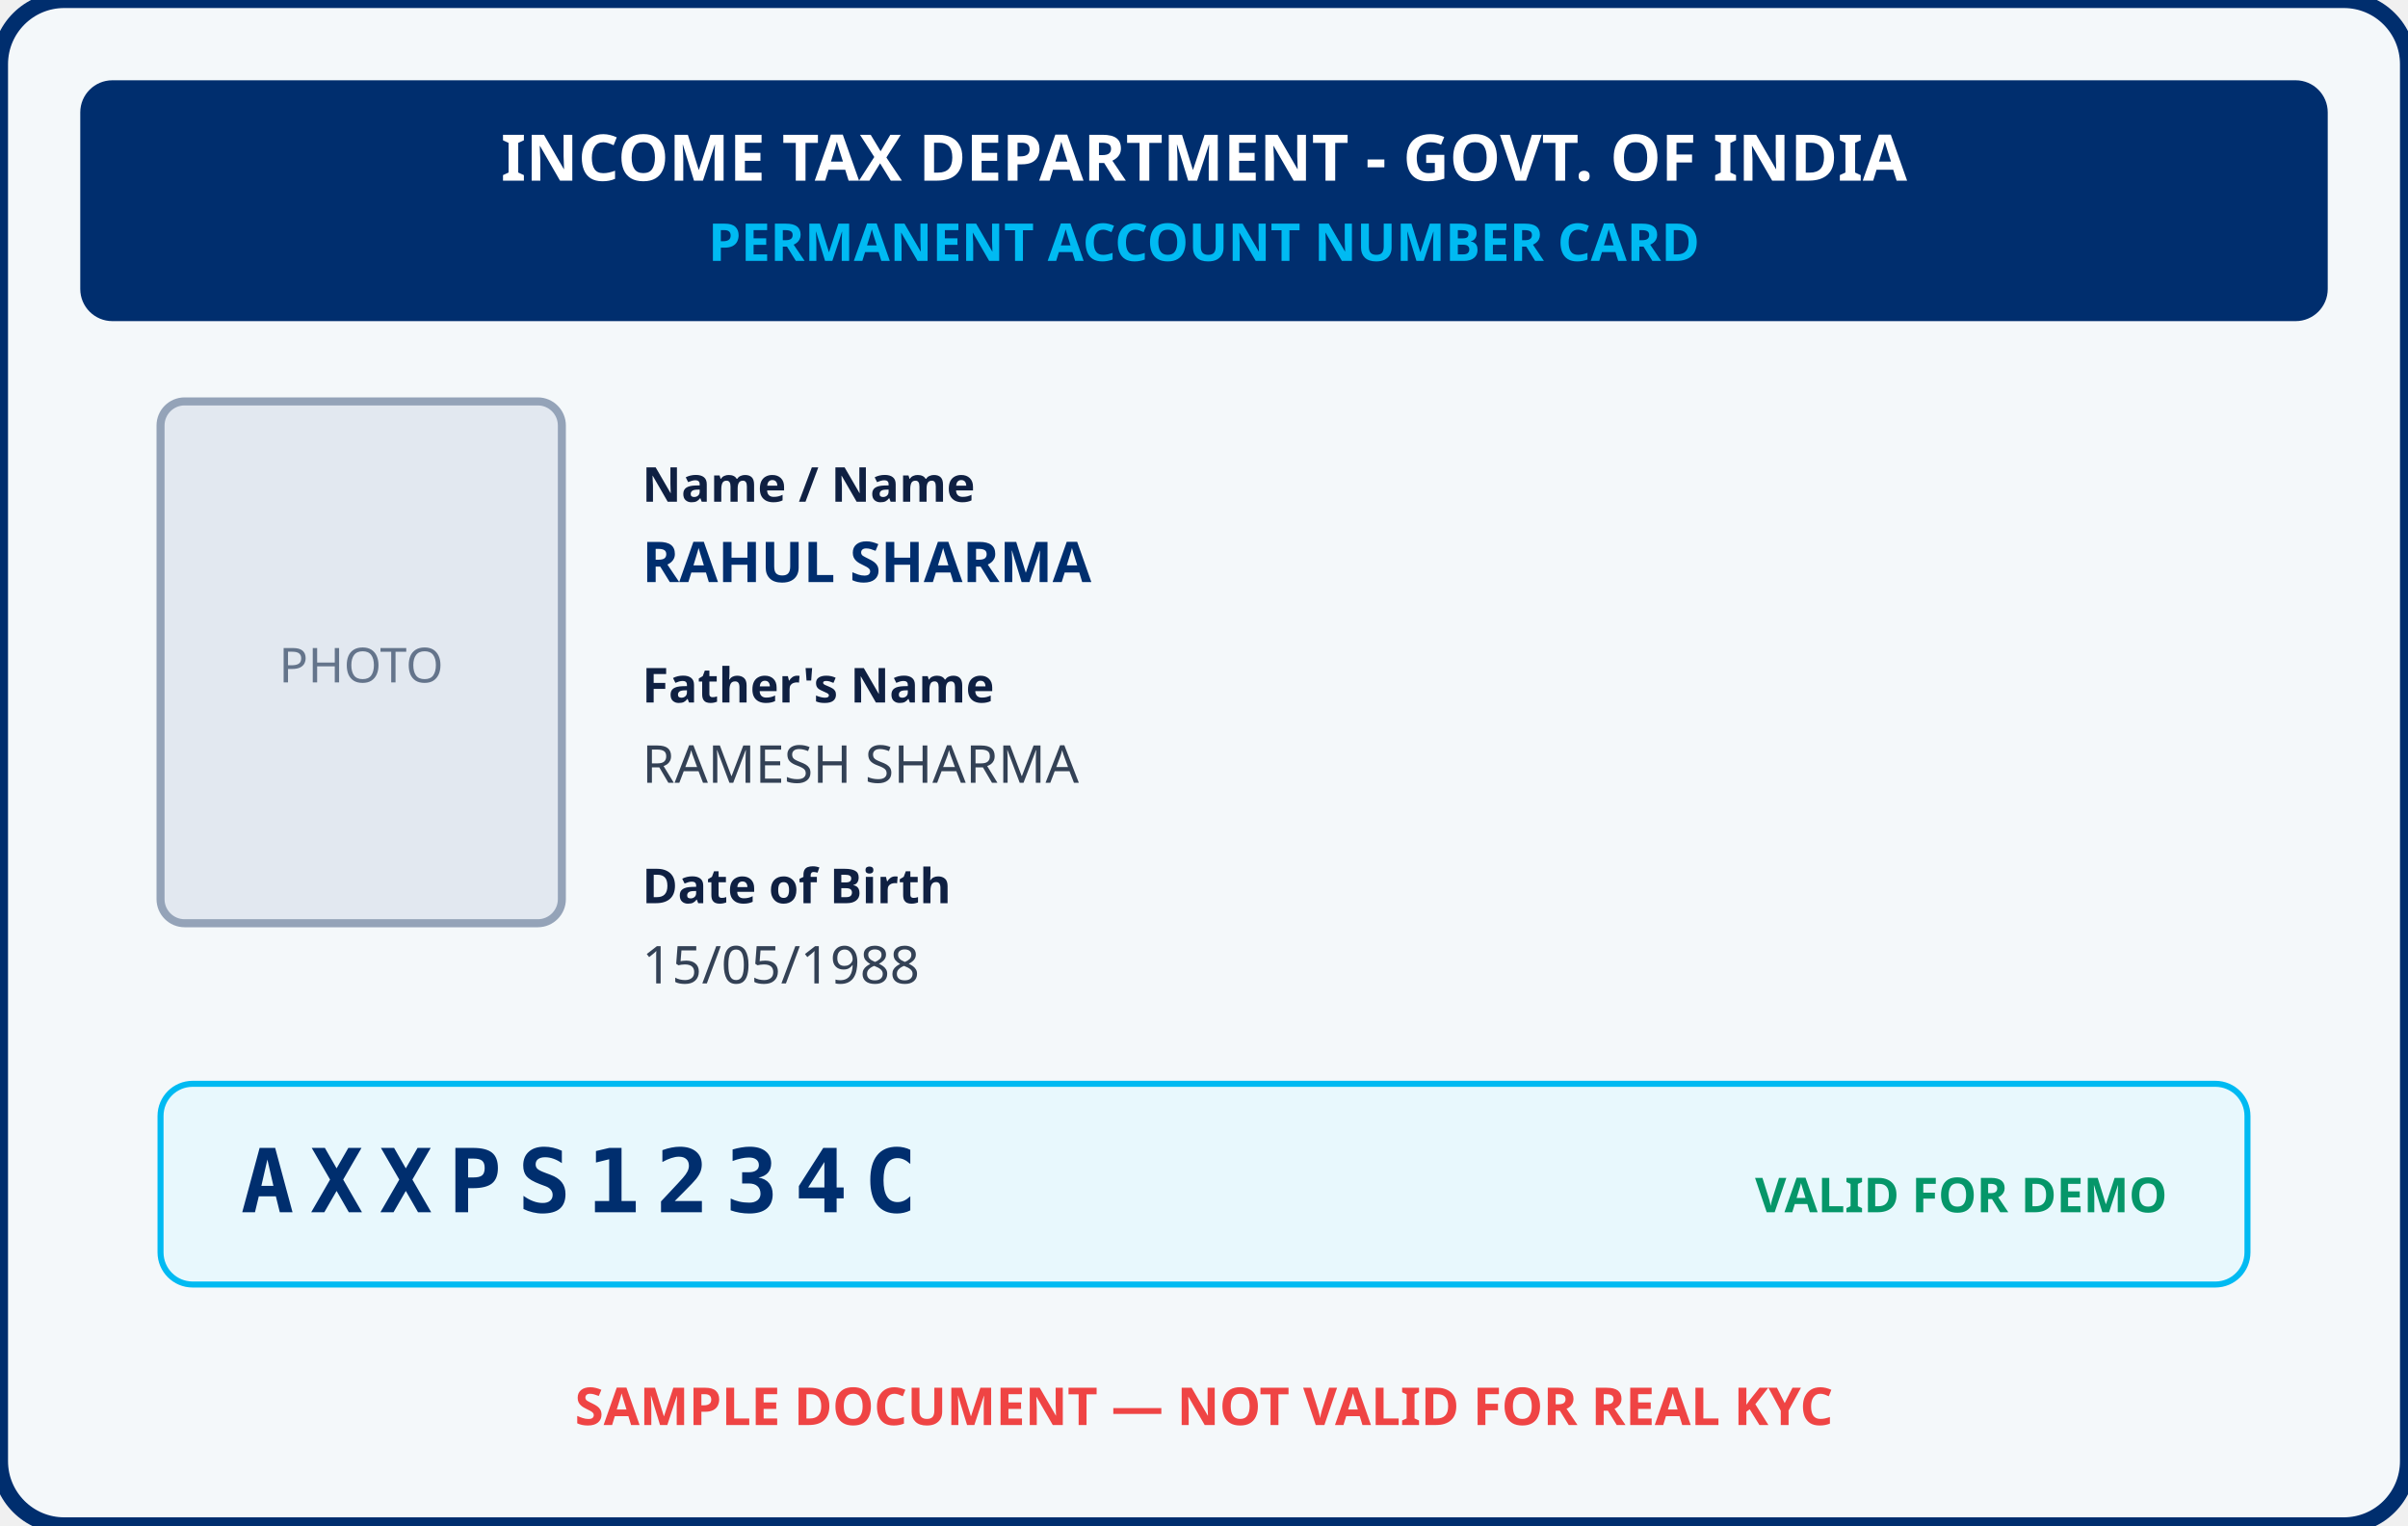
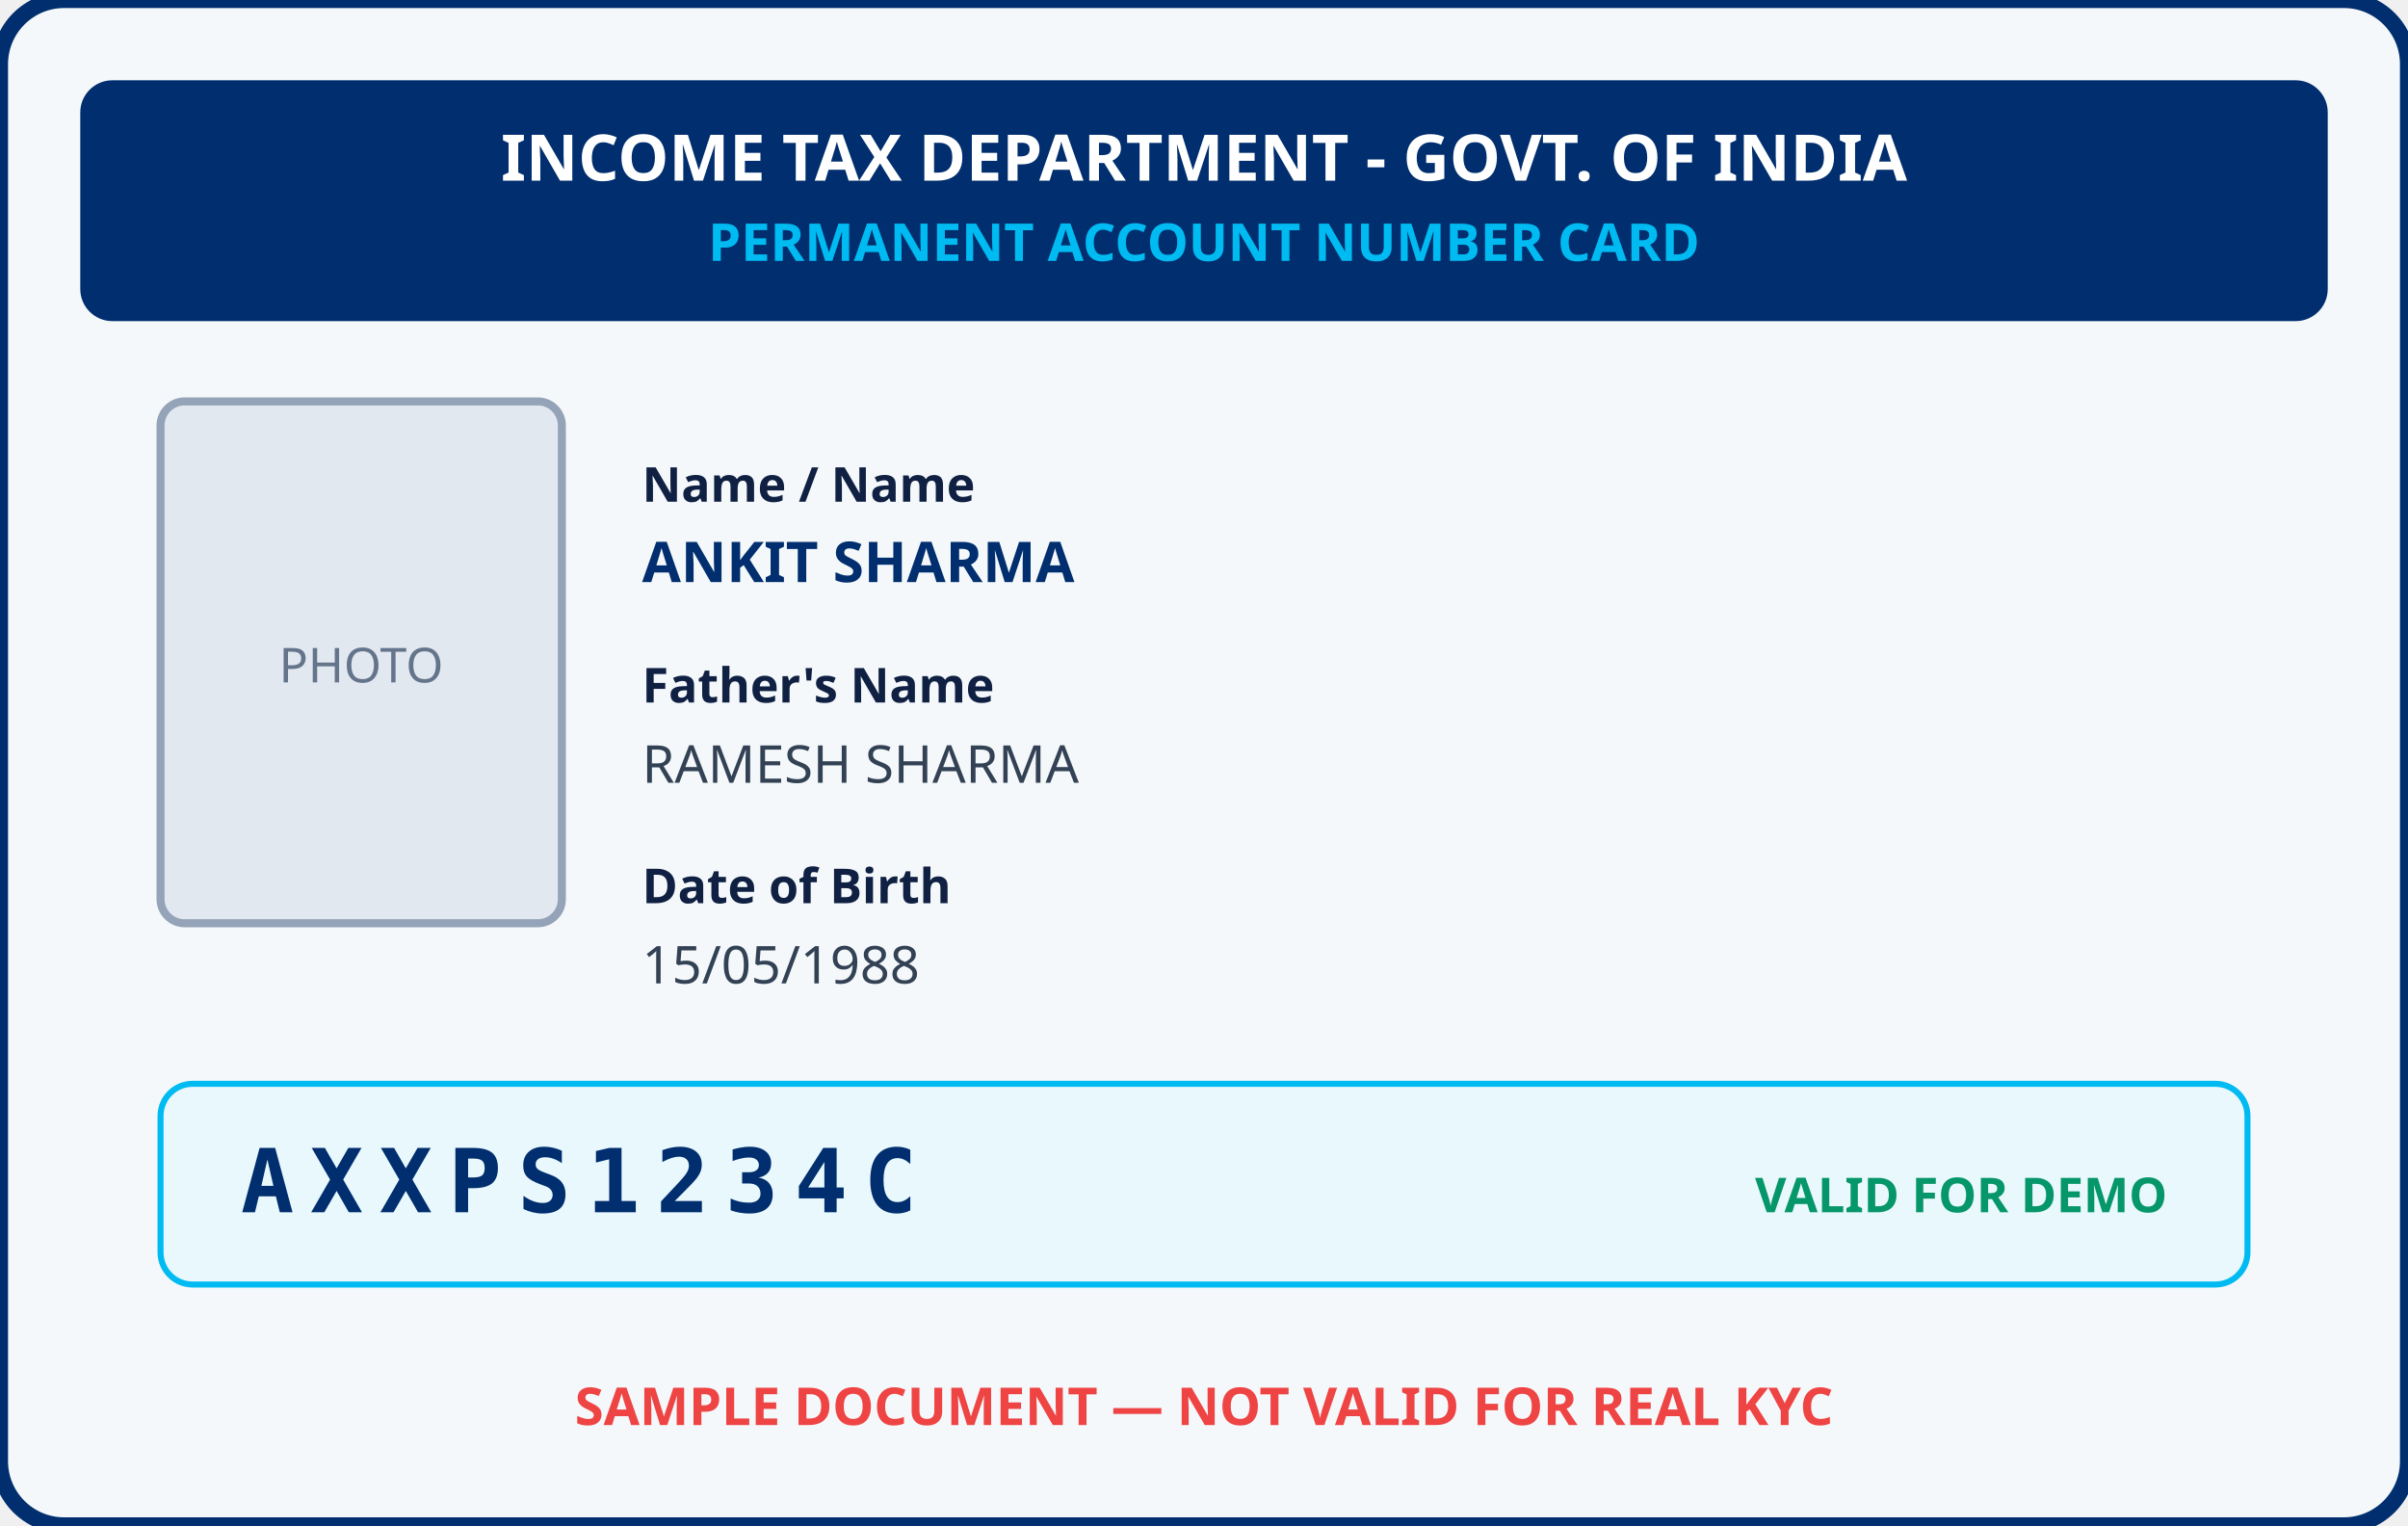
<svg xmlns="http://www.w3.org/2000/svg" width="600" height="380" viewBox="0 0 600 380">
  <rect width="600" height="380" rx="16" fill="#F4F8FA" stroke="#002E6E" stroke-width="4" />
  <rect x="20" y="20" width="560" height="60" rx="8" fill="#002E6E" />
  <text x="300" y="45" fill="#FFFFFF" font-family="sans-serif" font-size="16" font-weight="bold" text-anchor="middle">INCOME TAX DEPARTMENT - GOVT. OF INDIA</text>
  <text x="300" y="65" fill="#00BAF2" font-family="sans-serif" font-size="13" font-weight="bold" text-anchor="middle">PERMANENT ACCOUNT NUMBER CARD</text>
  <rect x="40" y="100" width="100" height="130" fill="#E2E8F0" stroke="#94A3B8" stroke-width="2" rx="6" />
  <text x="90" y="170" fill="#64748B" font-family="sans-serif" font-size="12" text-anchor="middle">PHOTO</text>
  <text x="160" y="125" fill="#0F2042" font-family="sans-serif" font-size="12" font-weight="bold">Name / Name</text>
-   <text x="160" y="145" fill="#002E6E" font-family="sans-serif" font-size="14" font-weight="bold">RAHUL SHARMA</text>
+   <text x="160" y="145" fill="#002E6E" font-family="sans-serif" font-size="14" font-weight="bold">ANKIT SHARMA</text>
  <text x="160" y="175" fill="#0F2042" font-family="sans-serif" font-size="12" font-weight="bold">Father's Name</text>
  <text x="160" y="195" fill="#334155" font-family="sans-serif" font-size="13">RAMESH SHARMA</text>
  <text x="160" y="225" fill="#0F2042" font-family="sans-serif" font-size="12" font-weight="bold">Date of Birth</text>
  <text x="160" y="245" fill="#334155" font-family="sans-serif" font-size="13">15/05/1988</text>
  <rect x="40" y="270" width="520" height="50" rx="8" fill="#E8F8FD" stroke="#00BAF2" stroke-width="1.5" />
  <text x="60" y="302" fill="#002E6E" font-family="monospace" font-size="22" font-weight="bold" letter-spacing="4">AXXPS1234C</text>
  <text x="540" y="302" fill="#059669" font-family="sans-serif" font-size="12" font-weight="bold" text-anchor="end">VALID FOR DEMO</text>
  <text x="300" y="355" fill="#EF4444" font-family="sans-serif" font-size="13" font-weight="bold" text-anchor="middle">SAMPLE DOCUMENT — NOT VALID FOR REAL KYC</text>
</svg>
